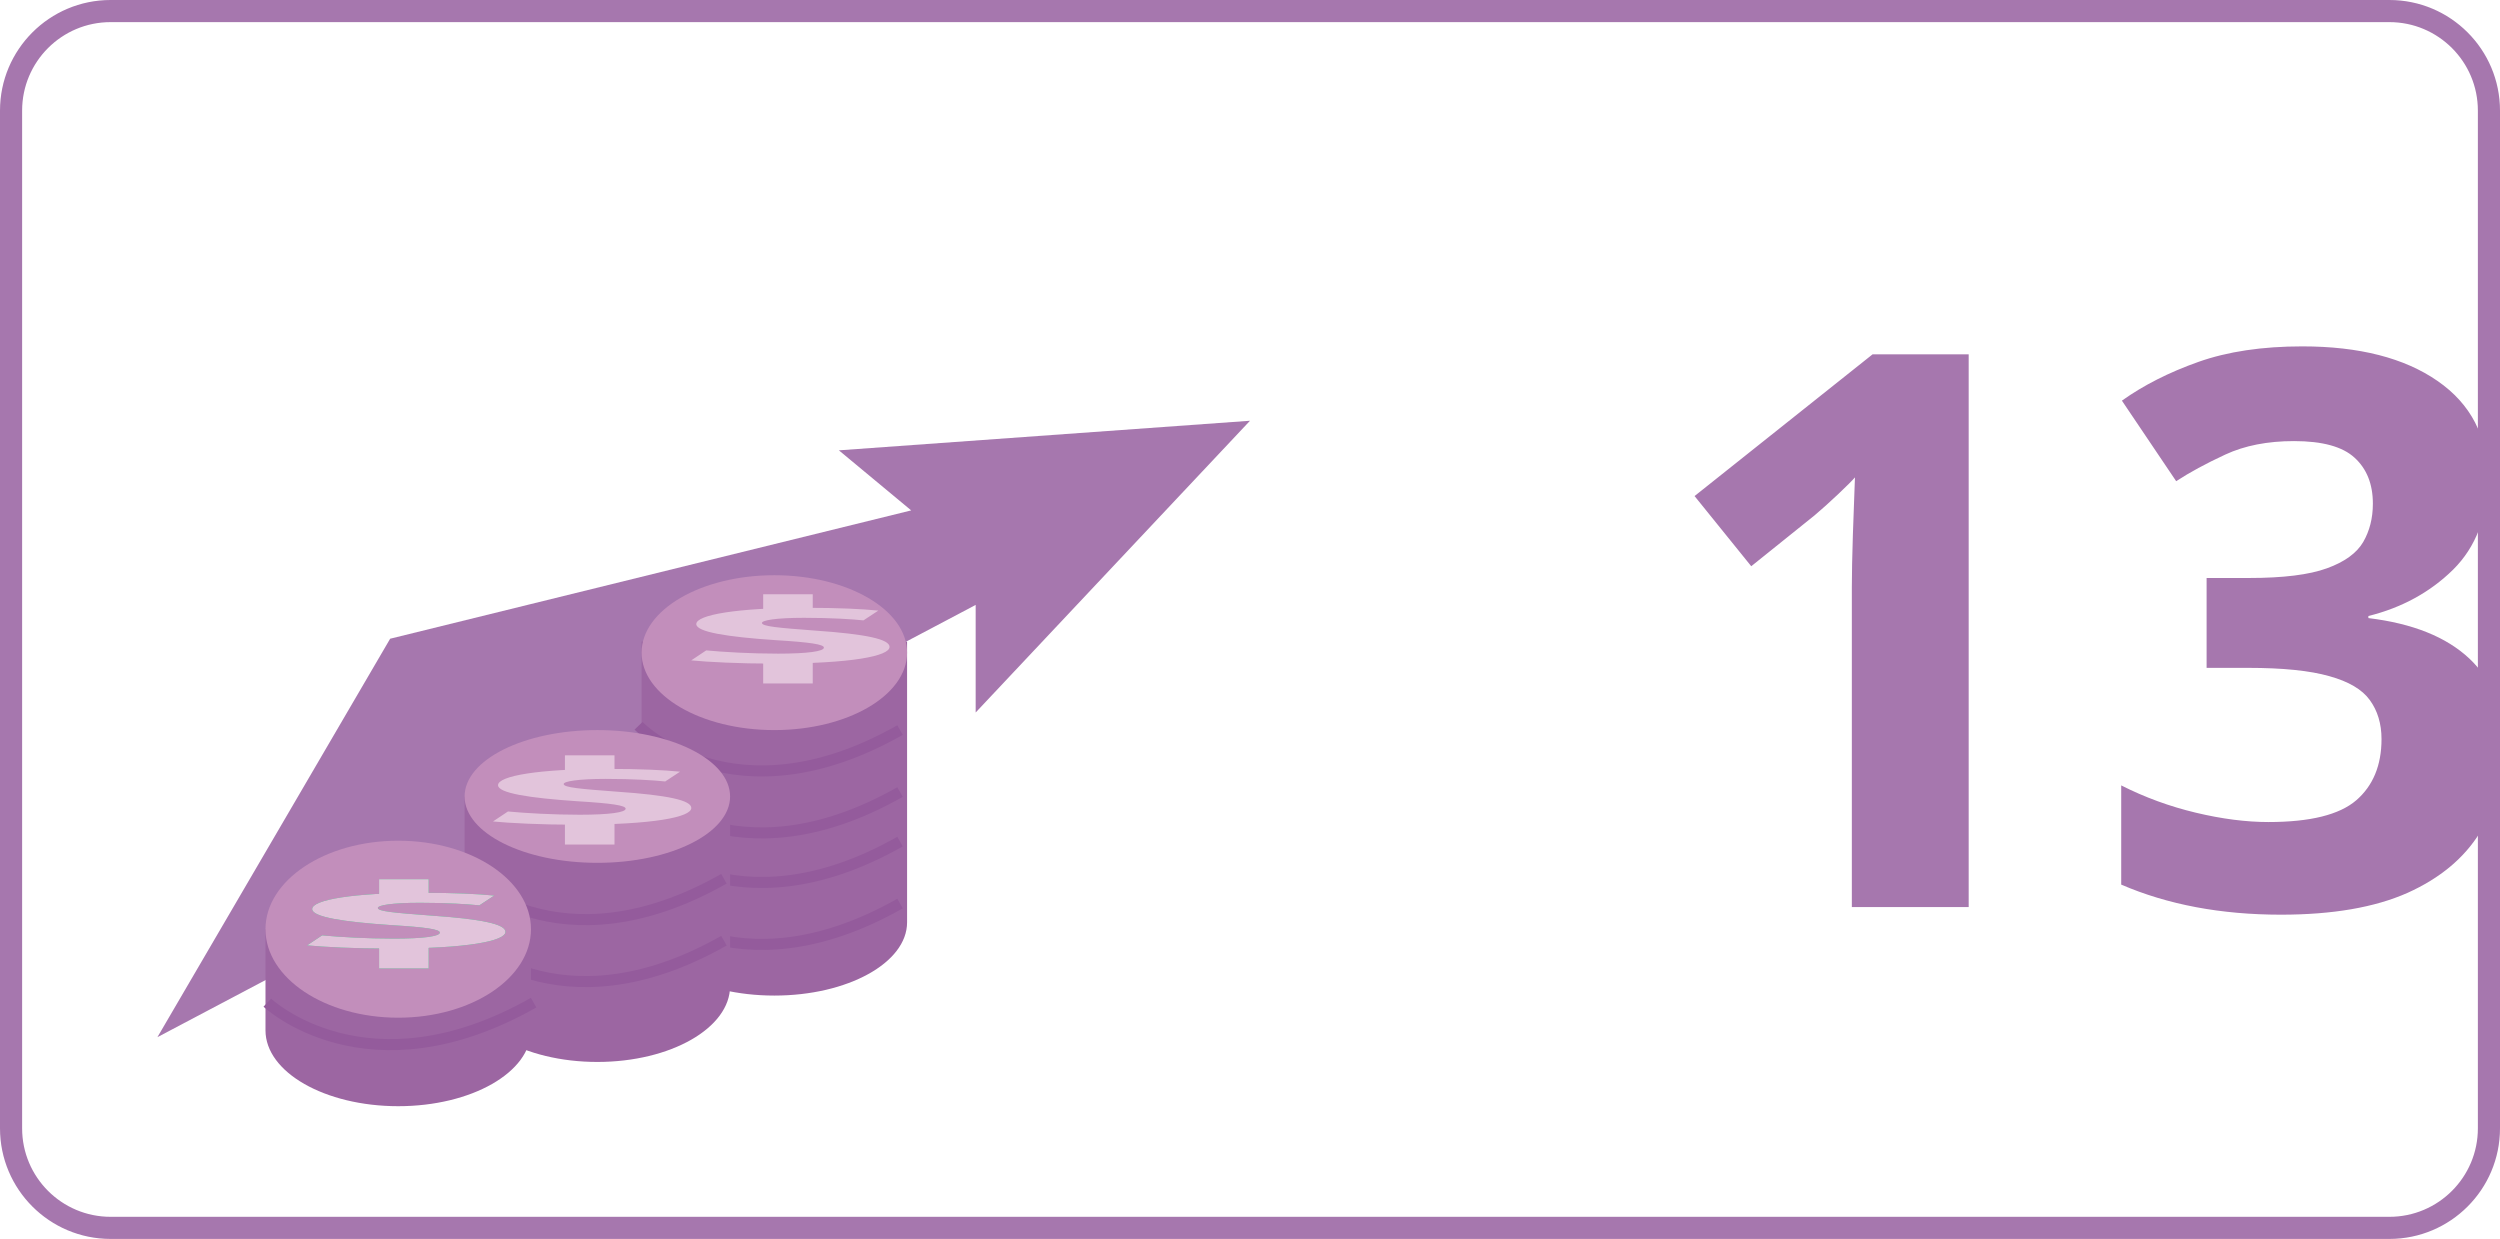
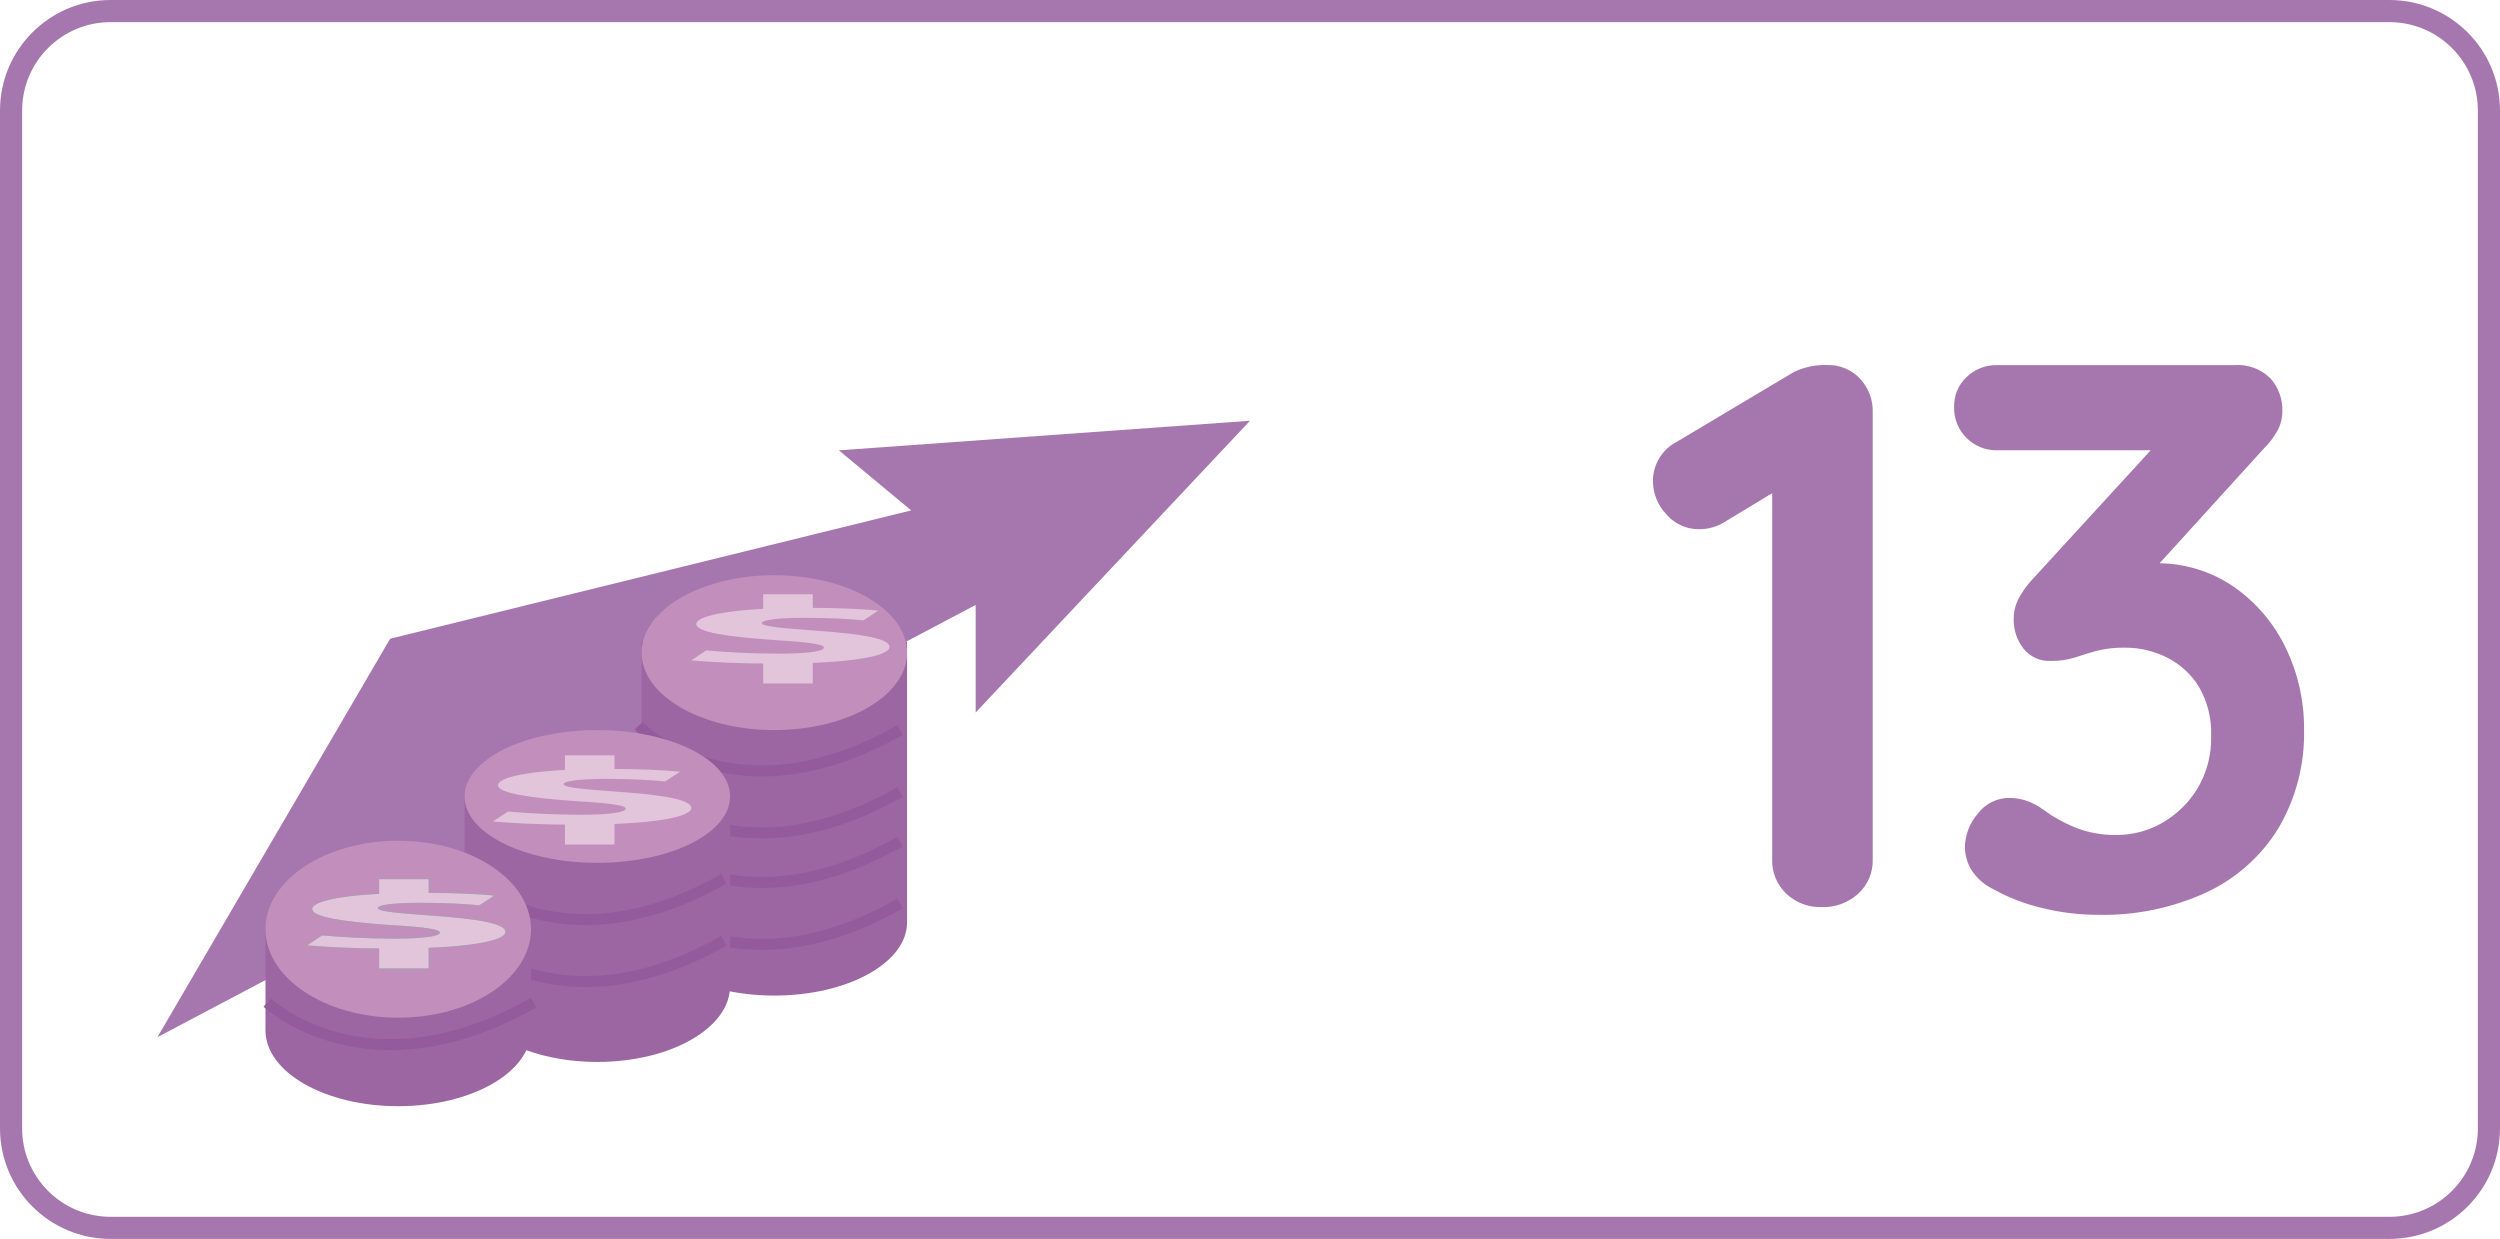
<svg xmlns="http://www.w3.org/2000/svg" width="113" height="56" viewBox="0 0 113 56">
  <g id="real-state-agent_left_13" transform="translate(-2058 -3593)">
    <g id="Rectángulo_82" data-name="Rectángulo 82" transform="translate(2058 3593)" fill="none" stroke="#a677ae" stroke-width="1">
      <rect width="113" height="56" rx="5" stroke="none" />
      <rect x="0.5" y="0.5" width="112" height="55" rx="4.5" fill="none" />
    </g>
    <g id="Grupo_443" data-name="Grupo 443" transform="translate(1017.543 2775)">
-       <text id="_13" data-name="13" transform="translate(1146 859)" fill="#a677ae" font-size="35" font-family="Quicksand" font-weight="700">
-         <tspan x="-31.01" y="0">13</tspan>
-       </text>
+       <path id="Trazado_739" data-name="Trazado 739" d="M-23.2,0a2.214,2.214,0,0,1-1.61-.613,2.037,2.037,0,0,1-.63-1.522v-17.64l.49.77-2.66,1.61a2.141,2.141,0,0,1-1.12.315,1.91,1.91,0,0,1-1.5-.682,2.179,2.179,0,0,1-.6-1.453,1.994,1.994,0,0,1,1.085-1.82l5.285-3.15A3.2,3.2,0,0,1-22.96-24.5a1.953,1.953,0,0,1,1.487.612,2.134,2.134,0,0,1,.577,1.523v20.23a2.01,2.01,0,0,1-.647,1.522A2.321,2.321,0,0,1-23.2,0Zm8.5-4.935a2.5,2.5,0,0,1,.683.105,2.89,2.89,0,0,1,.822.42,6.537,6.537,0,0,0,1.418.8,4.839,4.839,0,0,0,1.907.35A4.106,4.106,0,0,0-7.823-3.8,4.464,4.464,0,0,0-6.23-5.338a4.4,4.4,0,0,0,.63-2.4A4.118,4.118,0,0,0-6.142-9.94a3.574,3.574,0,0,0-1.435-1.33,4.141,4.141,0,0,0-1.908-.455,4.9,4.9,0,0,0-1.278.14q-.507.14-.98.3a3.49,3.49,0,0,1-1.1.158,1.485,1.485,0,0,1-1.243-.56,2.1,2.1,0,0,1-.437-1.33,1.93,1.93,0,0,1,.193-.875,4.353,4.353,0,0,1,.577-.84l6.16-6.72.945.805h-8.61a1.9,1.9,0,0,1-1.4-.56,1.9,1.9,0,0,1-.56-1.4,1.8,1.8,0,0,1,.56-1.347,1.932,1.932,0,0,1,1.4-.543H-4.55a2.094,2.094,0,0,1,1.628.595A2.148,2.148,0,0,1-2.38-22.4a1.813,1.813,0,0,1-.227.875,3.506,3.506,0,0,1-.612.8l-6.2,6.825-.945-1.19A5.194,5.194,0,0,1-9.293-15.4a5.856,5.856,0,0,1,1.137-.14,6.09,6.09,0,0,1,3.587,1.067,7.1,7.1,0,0,1,2.345,2.765A8.277,8.277,0,0,1-1.4-8.05,8.423,8.423,0,0,1-2.555-3.57,7.582,7.582,0,0,1-5.81-.665,11.14,11.14,0,0,1-10.71.35,10.5,10.5,0,0,1-13.265.035a8.419,8.419,0,0,1-2.17-.84,2.4,2.4,0,0,1-1.033-.927,2.1,2.1,0,0,1-.262-.962,2.39,2.39,0,0,1,.577-1.522A1.79,1.79,0,0,1-14.7-4.935Z" transform="translate(1146 859)" fill="#a677ae" />
    </g>
    <g id="Grupo_447" data-name="Grupo 447" transform="translate(1721.206 3481.116)">
      <path id="Trazado_67" data-name="Trazado 67" d="M375.909-411.236l10.52-18.01,23.551-5.8-3.269-2.715,18.583-1.337-12.4,13.187v-4.863l-27.2,14.37Z" transform="translate(-32 570)" fill="#a677ae" />
      <path id="Unión_16" data-name="Unión 16" d="M0,12.69V0H12V12.69C12,14.518,9.314,16,6,16S0,14.518,0,12.69Z" transform="translate(365.794 140.884)" fill="#9c66a2" />
      <path id="Trazado_75" data-name="Trazado 75" d="M384.526-390.479s4.292,4.462,11.82.194" transform="translate(-18.87 540.209)" fill="none" stroke="#945b9c" stroke-width="0.5" />
      <path id="Trazado_76" data-name="Trazado 76" d="M384.526-390.479s4.292,4.462,11.82.194" transform="translate(-18.87 537.969)" fill="none" stroke="#945b9c" stroke-width="0.5" />
      <path id="Trazado_77" data-name="Trazado 77" d="M384.526-390.479s4.292,4.462,11.82.194" transform="translate(-18.87 535.168)" fill="none" stroke="#945b9c" stroke-width="0.5" />
      <path id="Trazado_74" data-name="Trazado 74" d="M384.526-390.479s4.292,4.462,11.82.194" transform="translate(-18.87 543.009)" fill="none" stroke="#945b9c" stroke-width="0.5" />
      <path id="Unión_15" data-name="Unión 15" d="M0,8.572V0H12V8.572C12,10.465,9.314,12,6,12S0,10.465,0,8.572Z" transform="translate(357.794 147.884)" fill="#9c66a2" />
      <path id="Trazado_72" data-name="Trazado 72" d="M384.526-390.479s4.292,4.462,11.82.194" transform="translate(-26.83 544.689)" fill="none" stroke="#945b9c" stroke-width="0.5" />
      <path id="Trazado_73" data-name="Trazado 73" d="M384.526-390.479s4.292,4.462,11.82.194" transform="translate(-26.83 541.889)" fill="none" stroke="#945b9c" stroke-width="0.5" />
      <path id="Unión_14" data-name="Unión 14" d="M0,4.571V0H12V4.571C12,6.465,9.314,8,6,8S0,6.465,0,4.571Z" transform="translate(348.794 153.884)" fill="#9c66a2" />
      <ellipse id="Elipse_27" data-name="Elipse 27" cx="6" cy="4" rx="6" ry="4" transform="translate(348.794 149.884)" fill="#c28ebb" />
      <ellipse id="Elipse_29" data-name="Elipse 29" cx="6" cy="3.5" rx="6" ry="3.5" transform="translate(365.794 137.884)" fill="#c28ebb" />
      <ellipse id="Elipse_31" data-name="Elipse 31" cx="6" cy="3" rx="6" ry="3" transform="translate(357.794 144.884)" fill="#c28ebb" />
      <g id="iconfinder_Currency_dollar_381602" transform="translate(350.681 151.625)">
        <g id="_x24_-sign_1_" transform="translate(0 0)">
          <g id="_x24_-sign">
            <path id="Top" d="M0,0H2.24V.773L0,.842Z" transform="translate(3.248)" fill="#34b67a" />
            <path id="Bottom" d="M0,.957,2.24.9V2.031H0Z" transform="translate(3.248 2.002)" fill="#34b67a" />
            <path id="Shadow" d="M9.7,29.24v0Z" transform="translate(-4.212 -24.423)" fill="#0ba55f" />
            <path id="S" d="M.572,5.925c.784.074,2.016.147,3.248.147,1.344,0,2.072-.105,2.072-.273,0-.147-.616-.242-2.184-.337C1.524,5.315.124,5.094.124,4.736.124,4.316,1.972,4,5.052,4c1.512,0,2.576.053,3.3.126l-.672.442c-.5-.053-1.456-.116-2.688-.116-1.288,0-1.9.116-1.9.231,0,.158.728.221,2.408.347,2.3.158,3.36.389,3.36.736,0,.41-1.68.757-5.264.757-1.512,0-2.968-.074-3.7-.147Z" transform="translate(0.1 -3.387)" fill="#34b67a" />
          </g>
        </g>
      </g>
      <g id="iconfinder_Currency_dollar_381602-2" data-name="iconfinder_Currency_dollar_381602" transform="translate(368.042 138.744)">
        <g id="_x24_-sign_1_2" data-name="_x24_-sign_1_" transform="translate(0 0)">
          <g id="_x24_-sign-2" data-name="_x24_-sign">
            <path id="Top-2" data-name="Top" d="M0,0H2.24V.773L0,.842Z" transform="translate(3.248)" fill="#e2c4db" />
            <path id="Bottom-2" data-name="Bottom" d="M0,.957,2.24.9V2.031H0Z" transform="translate(3.248 2.002)" fill="#e2c4db" />
            <path id="Shadow-2" data-name="Shadow" d="M9.7,29.24v0Z" transform="translate(-4.212 -24.423)" fill="#e2c4db" />
            <path id="S-2" data-name="S" d="M.572,5.925c.784.074,2.016.147,3.248.147,1.344,0,2.072-.105,2.072-.273,0-.147-.616-.242-2.184-.337C1.524,5.315.124,5.094.124,4.736.124,4.316,1.972,4,5.052,4c1.512,0,2.576.053,3.3.126l-.672.442c-.5-.053-1.456-.116-2.688-.116-1.288,0-1.9.116-1.9.231,0,.158.728.221,2.408.347,2.3.158,3.36.389,3.36.736,0,.41-1.68.757-5.264.757-1.512,0-2.968-.074-3.7-.147Z" transform="translate(0.1 -3.387)" fill="#e2c4db" />
          </g>
        </g>
      </g>
      <g id="iconfinder_Currency_dollar_381602-3" data-name="iconfinder_Currency_dollar_381602" transform="translate(350.681 151.625)">
        <g id="_x24_-sign_1_3" data-name="_x24_-sign_1_" transform="translate(0 0)">
          <g id="_x24_-sign-3" data-name="_x24_-sign">
            <path id="Top-3" data-name="Top" d="M0,0H2.24V.773L0,.842Z" transform="translate(3.248)" fill="#e2c4db" />
            <path id="Bottom-3" data-name="Bottom" d="M0,.957,2.24.9V2.031H0Z" transform="translate(3.248 2.002)" fill="#e2c4db" />
            <path id="Shadow-3" data-name="Shadow" d="M9.7,29.24v0Z" transform="translate(-4.212 -24.423)" fill="#e2c4db" />
            <path id="S-3" data-name="S" d="M.572,5.925c.784.074,2.016.147,3.248.147,1.344,0,2.072-.105,2.072-.273,0-.147-.616-.242-2.184-.337C1.524,5.315.124,5.094.124,4.736.124,4.316,1.972,4,5.052,4c1.512,0,2.576.053,3.3.126l-.672.442c-.5-.053-1.456-.116-2.688-.116-1.288,0-1.9.116-1.9.231,0,.158.728.221,2.408.347,2.3.158,3.36.389,3.36.736,0,.41-1.68.757-5.264.757-1.512,0-2.968-.074-3.7-.147Z" transform="translate(0.1 -3.387)" fill="#e2c4db" />
          </g>
        </g>
      </g>
      <g id="iconfinder_Currency_dollar_381602-4" data-name="iconfinder_Currency_dollar_381602" transform="translate(359.081 146.025)">
        <g id="_x24_-sign_1_4" data-name="_x24_-sign_1_" transform="translate(0 0)">
          <g id="_x24_-sign-4" data-name="_x24_-sign">
            <path id="Top-4" data-name="Top" d="M0,0H2.24V.773L0,.842Z" transform="translate(3.248)" fill="#e2c4db" />
            <path id="Bottom-4" data-name="Bottom" d="M0,.957,2.24.9V2.031H0Z" transform="translate(3.248 2.002)" fill="#e2c4db" />
            <path id="Shadow-4" data-name="Shadow" d="M9.7,29.24v0Z" transform="translate(-4.212 -24.423)" fill="#e2c4db" />
            <path id="S-4" data-name="S" d="M.572,5.925c.784.074,2.016.147,3.248.147,1.344,0,2.072-.105,2.072-.273,0-.147-.616-.242-2.184-.337C1.524,5.315.124,5.094.124,4.736.124,4.316,1.972,4,5.052,4c1.512,0,2.576.053,3.3.126l-.672.442c-.5-.053-1.456-.116-2.688-.116-1.288,0-1.9.116-1.9.231,0,.158.728.221,2.408.347,2.3.158,3.36.389,3.36.736,0,.41-1.68.757-5.264.757-1.512,0-2.968-.074-3.7-.147Z" transform="translate(0.1 -3.387)" fill="#e2c4db" />
          </g>
        </g>
      </g>
      <path id="Trazado_71" data-name="Trazado 71" d="M385.108-390.285s4.508,4.269,12.036,0" transform="translate(-36.231 547.489)" fill="none" stroke="#945b9c" stroke-width="0.5" />
    </g>
  </g>
</svg>
